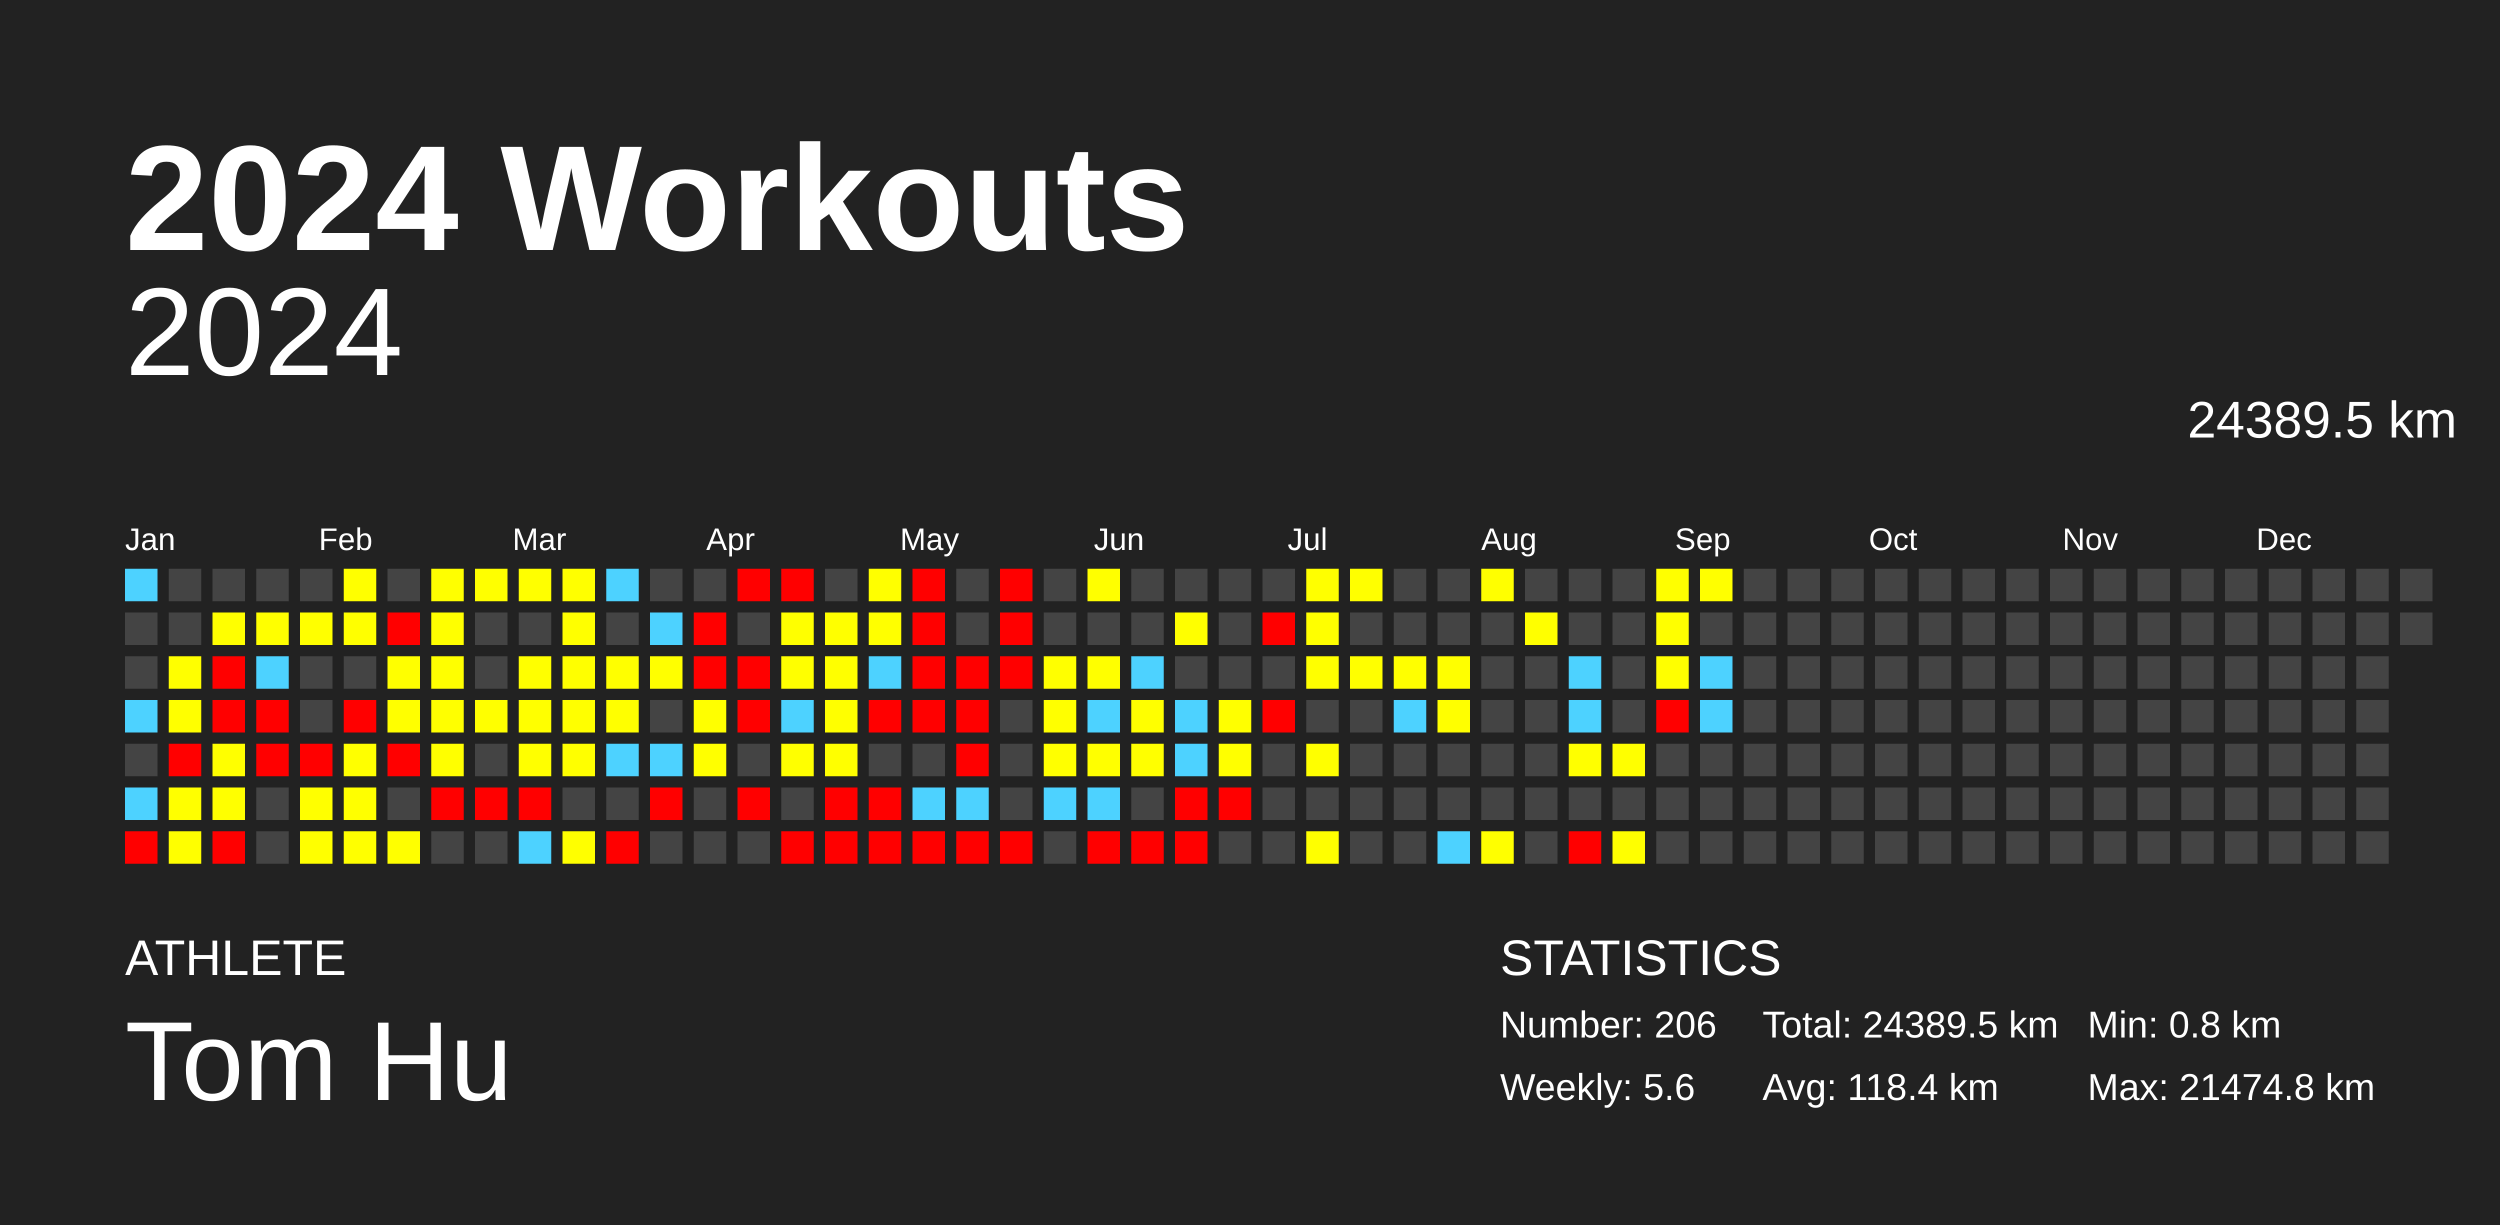
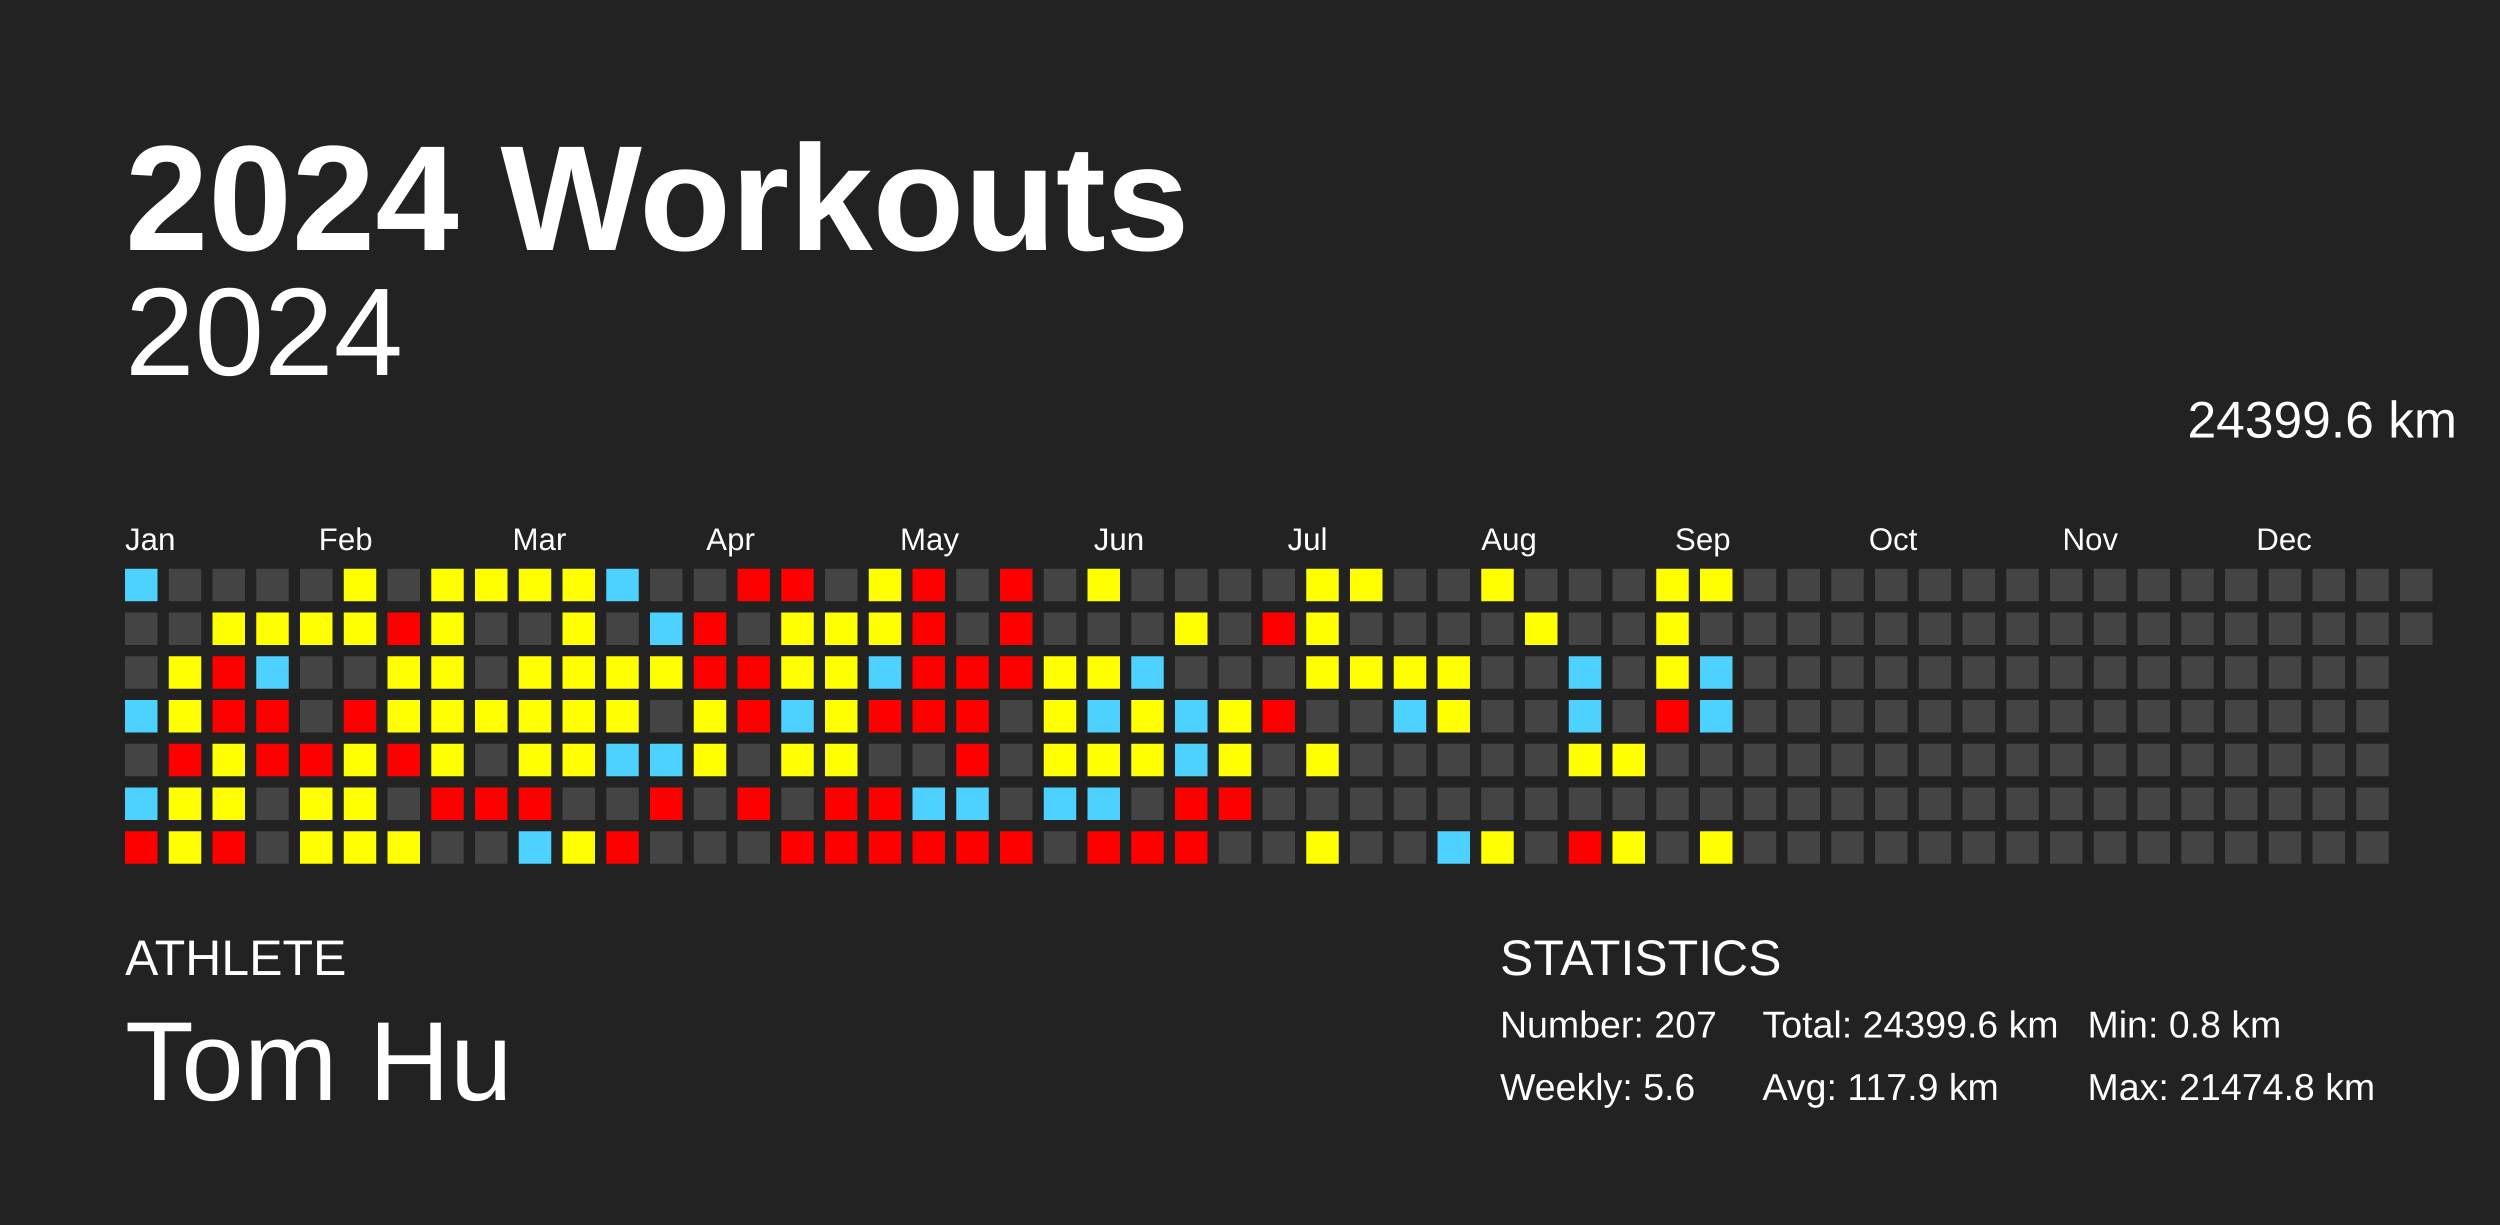
<svg xmlns="http://www.w3.org/2000/svg" baseProfile="full" height="98mm" version="1.1" viewBox="0,0,200,98" width="200mm">
  <defs />
  <rect fill="#222222" height="98" width="200" x="0" y="0" />
  <text fill="#FFFFFF" style="font-size:12px; font-family:Arial; font-weight:bold;" x="10" y="20">2024 Workouts</text>
  <text fill="#FFFFFF" style="font-size:4px; font-family:Arial" x="10" y="78">ATHLETE</text>
  <text fill="#FFFFFF" style="font-size:9px; font-family:Arial" x="10" y="88">Tom Hu</text>
  <text fill="#FFFFFF" style="font-size:4px; font-family:Arial" x="120" y="78">STATISTICS</text>
-   <text fill="#FFFFFF" style="font-size:3px; font-family:Arial" x="120" y="83">Number: 206</text>
+   <text fill="#FFFFFF" style="font-size:3px; font-family:Arial" x="120" y="83">Number: 207</text>
  <text fill="#FFFFFF" style="font-size:3px; font-family:Arial" x="120" y="88">Weekly: 5.6</text>
-   <text fill="#FFFFFF" style="font-size:3px; font-family:Arial" x="141" y="83">Total: 24389.5 km</text>
-   <text fill="#FFFFFF" style="font-size:3px; font-family:Arial" x="141" y="88">Avg: 118.4 km</text>
+   <text fill="#FFFFFF" style="font-size:3px; font-family:Arial" x="141" y="83">Total: 24399.6 km</text>
+   <text fill="#FFFFFF" style="font-size:3px; font-family:Arial" x="141" y="88">Avg: 117.9 km</text>
  <text fill="#FFFFFF" style="font-size:3px; font-family:Arial" x="167" y="83">Min: 0.8 km</text>
  <text fill="#FFFFFF" style="font-size:3px; font-family:Arial" x="167" y="88">Max: 21474.8 km</text>
  <text alignment-baseline="hanging" fill="#FFFFFF" style="font-size:10.0px; font-family:Arial;" x="10" y="30">2024</text>
-   <text alignment-baseline="hanging" fill="#FFFFFF" style="font-size:4.125px; font-family:Arial;" x="175" y="35">24389.5 km</text>
+   <text alignment-baseline="hanging" fill="#FFFFFF" style="font-size:4.125px; font-family:Arial;" x="175" y="35">24399.6 km</text>
  <text fill="#FFFFFF" style="font-size:2.5px; font-family:Arial" x="10.0" y="44">Jan</text>
  <text fill="#FFFFFF" style="font-size:2.5px; font-family:Arial" x="25.5" y="44">Feb</text>
  <text fill="#FFFFFF" style="font-size:2.5px; font-family:Arial" x="41.0" y="44">Mar</text>
  <text fill="#FFFFFF" style="font-size:2.5px; font-family:Arial" x="56.5" y="44">Apr</text>
  <text fill="#FFFFFF" style="font-size:2.5px; font-family:Arial" x="72.0" y="44">May</text>
  <text fill="#FFFFFF" style="font-size:2.5px; font-family:Arial" x="87.5" y="44">Jun</text>
  <text fill="#FFFFFF" style="font-size:2.5px; font-family:Arial" x="103.0" y="44">Jul</text>
  <text fill="#FFFFFF" style="font-size:2.5px; font-family:Arial" x="118.5" y="44">Aug</text>
  <text fill="#FFFFFF" style="font-size:2.5px; font-family:Arial" x="134.0" y="44">Sep</text>
  <text fill="#FFFFFF" style="font-size:2.5px; font-family:Arial" x="149.5" y="44">Oct</text>
  <text fill="#FFFFFF" style="font-size:2.5px; font-family:Arial" x="165.0" y="44">Nov</text>
  <text fill="#FFFFFF" style="font-size:2.5px; font-family:Arial" x="180.5" y="44">Dec</text>
  <rect fill="#4dd2ff" height="2.6" width="2.6" x="10.0" y="45.5" />
  <rect fill="#444444" height="2.6" width="2.6" x="10.0" y="49.0" />
  <rect fill="#444444" height="2.6" width="2.6" x="10.0" y="52.5" />
  <rect fill="#4dd2ff" height="2.6" width="2.6" x="10.0" y="56.0" />
  <rect fill="#444444" height="2.6" width="2.6" x="10.0" y="59.5" />
  <rect fill="#4dd2ff" height="2.6" width="2.6" x="10.0" y="63.0" />
  <rect fill="red" height="2.6" width="2.6" x="10.0" y="66.5" />
  <rect fill="#444444" height="2.6" width="2.6" x="13.5" y="45.5" />
  <rect fill="#444444" height="2.6" width="2.6" x="13.5" y="49.0" />
  <rect fill="#ffff00" height="2.6" width="2.6" x="13.5" y="52.5" />
  <rect fill="#ffff00" height="2.6" width="2.6" x="13.5" y="56.0" />
  <rect fill="red" height="2.6" width="2.6" x="13.5" y="59.5" />
  <rect fill="#ffff00" height="2.6" width="2.6" x="13.5" y="63.0" />
  <rect fill="#ffff00" height="2.6" width="2.6" x="13.5" y="66.5" />
  <rect fill="#444444" height="2.6" width="2.6" x="17.0" y="45.5" />
  <rect fill="#ffff00" height="2.6" width="2.6" x="17.0" y="49.0" />
  <rect fill="red" height="2.6" width="2.6" x="17.0" y="52.5" />
  <rect fill="red" height="2.6" width="2.6" x="17.0" y="56.0" />
  <rect fill="#ffff00" height="2.6" width="2.6" x="17.0" y="59.5" />
  <rect fill="#ffff00" height="2.6" width="2.6" x="17.0" y="63.0" />
  <rect fill="red" height="2.6" width="2.6" x="17.0" y="66.5" />
  <rect fill="#444444" height="2.6" width="2.6" x="20.5" y="45.5" />
  <rect fill="#ffff00" height="2.6" width="2.6" x="20.5" y="49.0" />
  <rect fill="#4dd2ff" height="2.6" width="2.6" x="20.5" y="52.5" />
  <rect fill="red" height="2.6" width="2.6" x="20.5" y="56.0" />
  <rect fill="red" height="2.6" width="2.6" x="20.5" y="59.5" />
  <rect fill="#444444" height="2.6" width="2.6" x="20.5" y="63.0" />
  <rect fill="#444444" height="2.6" width="2.6" x="20.5" y="66.5" />
  <rect fill="#444444" height="2.6" width="2.6" x="24.0" y="45.5" />
  <rect fill="#ffff00" height="2.6" width="2.6" x="24.0" y="49.0" />
  <rect fill="#444444" height="2.6" width="2.6" x="24.0" y="52.5" />
  <rect fill="#444444" height="2.6" width="2.6" x="24.0" y="56.0" />
  <rect fill="red" height="2.6" width="2.6" x="24.0" y="59.5" />
  <rect fill="#ffff00" height="2.6" width="2.6" x="24.0" y="63.0" />
  <rect fill="#ffff00" height="2.6" width="2.6" x="24.0" y="66.5" />
  <rect fill="#ffff00" height="2.6" width="2.6" x="27.5" y="45.5" />
  <rect fill="#ffff00" height="2.6" width="2.6" x="27.5" y="49.0" />
  <rect fill="#444444" height="2.6" width="2.6" x="27.5" y="52.5" />
  <rect fill="red" height="2.6" width="2.6" x="27.5" y="56.0" />
  <rect fill="#ffff00" height="2.6" width="2.6" x="27.5" y="59.5" />
  <rect fill="#ffff00" height="2.6" width="2.6" x="27.5" y="63.0" />
  <rect fill="#ffff00" height="2.6" width="2.6" x="27.5" y="66.5" />
  <rect fill="#444444" height="2.6" width="2.6" x="31.0" y="45.5" />
  <rect fill="red" height="2.6" width="2.6" x="31.0" y="49.0" />
  <rect fill="#ffff00" height="2.6" width="2.6" x="31.0" y="52.5" />
  <rect fill="#ffff00" height="2.6" width="2.6" x="31.0" y="56.0" />
  <rect fill="red" height="2.6" width="2.6" x="31.0" y="59.5" />
  <rect fill="#444444" height="2.6" width="2.6" x="31.0" y="63.0" />
  <rect fill="#ffff00" height="2.6" width="2.6" x="31.0" y="66.5" />
  <rect fill="#ffff00" height="2.6" width="2.6" x="34.5" y="45.5" />
  <rect fill="#ffff00" height="2.6" width="2.6" x="34.5" y="49.0" />
  <rect fill="#ffff00" height="2.6" width="2.6" x="34.5" y="52.5" />
  <rect fill="#ffff00" height="2.6" width="2.6" x="34.5" y="56.0" />
  <rect fill="#ffff00" height="2.6" width="2.6" x="34.5" y="59.5" />
  <rect fill="red" height="2.6" width="2.6" x="34.5" y="63.0" />
  <rect fill="#444444" height="2.6" width="2.6" x="34.5" y="66.5" />
  <rect fill="#ffff00" height="2.6" width="2.6" x="38.0" y="45.5" />
  <rect fill="#444444" height="2.6" width="2.6" x="38.0" y="49.0" />
  <rect fill="#444444" height="2.6" width="2.6" x="38.0" y="52.5" />
  <rect fill="#ffff00" height="2.6" width="2.6" x="38.0" y="56.0" />
  <rect fill="#444444" height="2.6" width="2.6" x="38.0" y="59.5" />
  <rect fill="red" height="2.6" width="2.6" x="38.0" y="63.0" />
  <rect fill="#444444" height="2.6" width="2.6" x="38.0" y="66.5" />
  <rect fill="#ffff00" height="2.6" width="2.6" x="41.5" y="45.5" />
  <rect fill="#444444" height="2.6" width="2.6" x="41.5" y="49.0" />
  <rect fill="#ffff00" height="2.6" width="2.6" x="41.5" y="52.5" />
  <rect fill="#ffff00" height="2.6" width="2.6" x="41.5" y="56.0" />
  <rect fill="#ffff00" height="2.6" width="2.6" x="41.5" y="59.5" />
  <rect fill="red" height="2.6" width="2.6" x="41.5" y="63.0" />
  <rect fill="#4dd2ff" height="2.6" width="2.6" x="41.5" y="66.5" />
  <rect fill="#ffff00" height="2.6" width="2.6" x="45.0" y="45.5" />
  <rect fill="#ffff00" height="2.6" width="2.6" x="45.0" y="49.0" />
  <rect fill="#ffff00" height="2.6" width="2.6" x="45.0" y="52.5" />
  <rect fill="#ffff00" height="2.6" width="2.6" x="45.0" y="56.0" />
  <rect fill="#ffff00" height="2.6" width="2.6" x="45.0" y="59.5" />
  <rect fill="#444444" height="2.6" width="2.6" x="45.0" y="63.0" />
  <rect fill="#ffff00" height="2.6" width="2.6" x="45.0" y="66.5" />
  <rect fill="#4dd2ff" height="2.6" width="2.6" x="48.5" y="45.5" />
  <rect fill="#444444" height="2.6" width="2.6" x="48.5" y="49.0" />
  <rect fill="#ffff00" height="2.6" width="2.6" x="48.5" y="52.5" />
  <rect fill="#ffff00" height="2.6" width="2.6" x="48.5" y="56.0" />
  <rect fill="#4dd2ff" height="2.6" width="2.6" x="48.5" y="59.5" />
  <rect fill="#444444" height="2.6" width="2.6" x="48.5" y="63.0" />
  <rect fill="red" height="2.6" width="2.6" x="48.5" y="66.5" />
  <rect fill="#444444" height="2.6" width="2.6" x="52.0" y="45.5" />
  <rect fill="#4dd2ff" height="2.6" width="2.6" x="52.0" y="49.0" />
  <rect fill="#ffff00" height="2.6" width="2.6" x="52.0" y="52.5" />
  <rect fill="#444444" height="2.6" width="2.6" x="52.0" y="56.0" />
  <rect fill="#4dd2ff" height="2.6" width="2.6" x="52.0" y="59.5" />
  <rect fill="red" height="2.6" width="2.6" x="52.0" y="63.0" />
  <rect fill="#444444" height="2.6" width="2.6" x="52.0" y="66.5" />
  <rect fill="#444444" height="2.6" width="2.6" x="55.5" y="45.5" />
  <rect fill="red" height="2.6" width="2.6" x="55.5" y="49.0" />
  <rect fill="red" height="2.6" width="2.6" x="55.5" y="52.5" />
  <rect fill="#ffff00" height="2.6" width="2.6" x="55.5" y="56.0" />
  <rect fill="#ffff00" height="2.6" width="2.6" x="55.5" y="59.5" />
  <rect fill="#444444" height="2.6" width="2.6" x="55.5" y="63.0" />
  <rect fill="#444444" height="2.6" width="2.6" x="55.5" y="66.5" />
  <rect fill="red" height="2.6" width="2.6" x="59.0" y="45.5" />
  <rect fill="#444444" height="2.6" width="2.6" x="59.0" y="49.0" />
  <rect fill="red" height="2.6" width="2.6" x="59.0" y="52.5" />
  <rect fill="red" height="2.6" width="2.6" x="59.0" y="56.0" />
  <rect fill="#444444" height="2.6" width="2.6" x="59.0" y="59.5" />
  <rect fill="red" height="2.6" width="2.6" x="59.0" y="63.0" />
  <rect fill="#444444" height="2.6" width="2.6" x="59.0" y="66.5" />
  <rect fill="red" height="2.6" width="2.6" x="62.5" y="45.5" />
  <rect fill="#ffff00" height="2.6" width="2.6" x="62.5" y="49.0" />
  <rect fill="#ffff00" height="2.6" width="2.6" x="62.5" y="52.5" />
  <rect fill="#4dd2ff" height="2.6" width="2.6" x="62.5" y="56.0" />
  <rect fill="#ffff00" height="2.6" width="2.6" x="62.5" y="59.5" />
  <rect fill="#444444" height="2.6" width="2.6" x="62.5" y="63.0" />
  <rect fill="red" height="2.6" width="2.6" x="62.5" y="66.5" />
  <rect fill="#444444" height="2.6" width="2.6" x="66.0" y="45.5" />
  <rect fill="#ffff00" height="2.6" width="2.6" x="66.0" y="49.0" />
  <rect fill="#ffff00" height="2.6" width="2.6" x="66.0" y="52.5" />
  <rect fill="#ffff00" height="2.6" width="2.6" x="66.0" y="56.0" />
  <rect fill="#ffff00" height="2.6" width="2.6" x="66.0" y="59.5" />
  <rect fill="red" height="2.6" width="2.6" x="66.0" y="63.0" />
  <rect fill="red" height="2.6" width="2.6" x="66.0" y="66.5" />
  <rect fill="#ffff00" height="2.6" width="2.6" x="69.5" y="45.5" />
  <rect fill="#ffff00" height="2.6" width="2.6" x="69.5" y="49.0" />
  <rect fill="#4dd2ff" height="2.6" width="2.6" x="69.5" y="52.5" />
  <rect fill="red" height="2.6" width="2.6" x="69.5" y="56.0" />
  <rect fill="#444444" height="2.6" width="2.6" x="69.5" y="59.5" />
  <rect fill="red" height="2.6" width="2.6" x="69.5" y="63.0" />
  <rect fill="red" height="2.6" width="2.6" x="69.5" y="66.5" />
  <rect fill="red" height="2.6" width="2.6" x="73.0" y="45.5" />
  <rect fill="red" height="2.6" width="2.6" x="73.0" y="49.0" />
  <rect fill="red" height="2.6" width="2.6" x="73.0" y="52.5" />
  <rect fill="red" height="2.6" width="2.6" x="73.0" y="56.0" />
  <rect fill="#444444" height="2.6" width="2.6" x="73.0" y="59.5" />
  <rect fill="#4dd2ff" height="2.6" width="2.6" x="73.0" y="63.0" />
  <rect fill="red" height="2.6" width="2.6" x="73.0" y="66.5" />
  <rect fill="#444444" height="2.6" width="2.6" x="76.5" y="45.5" />
  <rect fill="#444444" height="2.6" width="2.6" x="76.5" y="49.0" />
  <rect fill="red" height="2.6" width="2.6" x="76.5" y="52.5" />
  <rect fill="red" height="2.6" width="2.6" x="76.5" y="56.0" />
  <rect fill="red" height="2.6" width="2.6" x="76.5" y="59.5" />
  <rect fill="#4dd2ff" height="2.6" width="2.6" x="76.5" y="63.0" />
  <rect fill="red" height="2.6" width="2.6" x="76.5" y="66.5" />
  <rect fill="red" height="2.6" width="2.6" x="80.0" y="45.5" />
  <rect fill="red" height="2.6" width="2.6" x="80.0" y="49.0" />
  <rect fill="red" height="2.6" width="2.6" x="80.0" y="52.5" />
  <rect fill="#444444" height="2.6" width="2.6" x="80.0" y="56.0" />
  <rect fill="#444444" height="2.6" width="2.6" x="80.0" y="59.5" />
  <rect fill="#444444" height="2.6" width="2.6" x="80.0" y="63.0" />
  <rect fill="red" height="2.6" width="2.6" x="80.0" y="66.5" />
  <rect fill="#444444" height="2.6" width="2.6" x="83.5" y="45.5" />
  <rect fill="#444444" height="2.6" width="2.6" x="83.5" y="49.0" />
  <rect fill="#ffff00" height="2.6" width="2.6" x="83.5" y="52.5" />
  <rect fill="#ffff00" height="2.6" width="2.6" x="83.5" y="56.0" />
  <rect fill="#ffff00" height="2.6" width="2.6" x="83.5" y="59.5" />
  <rect fill="#4dd2ff" height="2.6" width="2.6" x="83.5" y="63.0" />
  <rect fill="#444444" height="2.6" width="2.6" x="83.5" y="66.5" />
  <rect fill="#ffff00" height="2.6" width="2.6" x="87.0" y="45.5" />
  <rect fill="#444444" height="2.6" width="2.6" x="87.0" y="49.0" />
  <rect fill="#ffff00" height="2.6" width="2.6" x="87.0" y="52.5" />
  <rect fill="#4dd2ff" height="2.6" width="2.6" x="87.0" y="56.0" />
  <rect fill="#ffff00" height="2.6" width="2.6" x="87.0" y="59.5" />
  <rect fill="#4dd2ff" height="2.6" width="2.6" x="87.0" y="63.0" />
  <rect fill="red" height="2.6" width="2.6" x="87.0" y="66.5" />
  <rect fill="#444444" height="2.6" width="2.6" x="90.5" y="45.5" />
  <rect fill="#444444" height="2.6" width="2.6" x="90.5" y="49.0" />
  <rect fill="#4dd2ff" height="2.6" width="2.6" x="90.5" y="52.5" />
  <rect fill="#ffff00" height="2.6" width="2.6" x="90.5" y="56.0" />
  <rect fill="#ffff00" height="2.6" width="2.6" x="90.5" y="59.5" />
  <rect fill="#444444" height="2.6" width="2.6" x="90.5" y="63.0" />
  <rect fill="red" height="2.6" width="2.6" x="90.5" y="66.5" />
  <rect fill="#444444" height="2.6" width="2.6" x="94.0" y="45.5" />
  <rect fill="#ffff00" height="2.6" width="2.6" x="94.0" y="49.0" />
  <rect fill="#444444" height="2.6" width="2.6" x="94.0" y="52.5" />
  <rect fill="#4dd2ff" height="2.6" width="2.6" x="94.0" y="56.0" />
  <rect fill="#4dd2ff" height="2.6" width="2.6" x="94.0" y="59.5" />
  <rect fill="red" height="2.6" width="2.6" x="94.0" y="63.0" />
  <rect fill="red" height="2.6" width="2.6" x="94.0" y="66.5" />
  <rect fill="#444444" height="2.6" width="2.6" x="97.5" y="45.5" />
  <rect fill="#444444" height="2.6" width="2.6" x="97.5" y="49.0" />
  <rect fill="#444444" height="2.6" width="2.6" x="97.5" y="52.5" />
  <rect fill="#ffff00" height="2.6" width="2.6" x="97.5" y="56.0" />
  <rect fill="#ffff00" height="2.6" width="2.6" x="97.5" y="59.5" />
  <rect fill="red" height="2.6" width="2.6" x="97.5" y="63.0" />
  <rect fill="#444444" height="2.6" width="2.6" x="97.5" y="66.5" />
  <rect fill="#444444" height="2.6" width="2.6" x="101.0" y="45.5" />
  <rect fill="red" height="2.6" width="2.6" x="101.0" y="49.0" />
  <rect fill="#444444" height="2.6" width="2.6" x="101.0" y="52.5" />
  <rect fill="red" height="2.6" width="2.6" x="101.0" y="56.0" />
  <rect fill="#444444" height="2.6" width="2.6" x="101.0" y="59.5" />
  <rect fill="#444444" height="2.6" width="2.6" x="101.0" y="63.0" />
  <rect fill="#444444" height="2.6" width="2.6" x="101.0" y="66.5" />
  <rect fill="#ffff00" height="2.6" width="2.6" x="104.5" y="45.5" />
  <rect fill="#ffff00" height="2.6" width="2.6" x="104.5" y="49.0" />
  <rect fill="#ffff00" height="2.6" width="2.6" x="104.5" y="52.5" />
  <rect fill="#444444" height="2.6" width="2.6" x="104.5" y="56.0" />
  <rect fill="#ffff00" height="2.6" width="2.6" x="104.5" y="59.5" />
  <rect fill="#444444" height="2.6" width="2.6" x="104.5" y="63.0" />
  <rect fill="#ffff00" height="2.6" width="2.6" x="104.5" y="66.5" />
  <rect fill="#ffff00" height="2.6" width="2.6" x="108.0" y="45.5" />
  <rect fill="#444444" height="2.6" width="2.6" x="108.0" y="49.0" />
  <rect fill="#ffff00" height="2.6" width="2.6" x="108.0" y="52.5" />
  <rect fill="#444444" height="2.6" width="2.6" x="108.0" y="56.0" />
  <rect fill="#444444" height="2.6" width="2.6" x="108.0" y="59.5" />
  <rect fill="#444444" height="2.6" width="2.6" x="108.0" y="63.0" />
  <rect fill="#444444" height="2.6" width="2.6" x="108.0" y="66.5" />
  <rect fill="#444444" height="2.6" width="2.6" x="111.5" y="45.5" />
  <rect fill="#444444" height="2.6" width="2.6" x="111.5" y="49.0" />
  <rect fill="#ffff00" height="2.6" width="2.6" x="111.5" y="52.5" />
  <rect fill="#4dd2ff" height="2.6" width="2.6" x="111.5" y="56.0" />
  <rect fill="#444444" height="2.6" width="2.6" x="111.5" y="59.5" />
  <rect fill="#444444" height="2.6" width="2.6" x="111.5" y="63.0" />
  <rect fill="#444444" height="2.6" width="2.6" x="111.5" y="66.5" />
  <rect fill="#444444" height="2.6" width="2.6" x="115.0" y="45.5" />
  <rect fill="#444444" height="2.6" width="2.6" x="115.0" y="49.0" />
  <rect fill="#ffff00" height="2.6" width="2.6" x="115.0" y="52.5" />
  <rect fill="#ffff00" height="2.6" width="2.6" x="115.0" y="56.0" />
  <rect fill="#444444" height="2.6" width="2.6" x="115.0" y="59.5" />
  <rect fill="#444444" height="2.6" width="2.6" x="115.0" y="63.0" />
  <rect fill="#4dd2ff" height="2.6" width="2.6" x="115.0" y="66.5" />
  <rect fill="#ffff00" height="2.6" width="2.6" x="118.5" y="45.5" />
  <rect fill="#444444" height="2.6" width="2.6" x="118.5" y="49.0" />
  <rect fill="#444444" height="2.6" width="2.6" x="118.5" y="52.5" />
  <rect fill="#444444" height="2.6" width="2.6" x="118.5" y="56.0" />
  <rect fill="#444444" height="2.6" width="2.6" x="118.5" y="59.5" />
  <rect fill="#444444" height="2.6" width="2.6" x="118.5" y="63.0" />
  <rect fill="#ffff00" height="2.6" width="2.6" x="118.5" y="66.5" />
  <rect fill="#444444" height="2.6" width="2.6" x="122.0" y="45.5" />
  <rect fill="#ffff00" height="2.6" width="2.6" x="122.0" y="49.0" />
  <rect fill="#444444" height="2.6" width="2.6" x="122.0" y="52.5" />
  <rect fill="#444444" height="2.6" width="2.6" x="122.0" y="56.0" />
  <rect fill="#444444" height="2.6" width="2.6" x="122.0" y="59.5" />
  <rect fill="#444444" height="2.6" width="2.6" x="122.0" y="63.0" />
  <rect fill="#444444" height="2.6" width="2.6" x="122.0" y="66.5" />
  <rect fill="#444444" height="2.6" width="2.6" x="125.5" y="45.5" />
  <rect fill="#444444" height="2.6" width="2.6" x="125.5" y="49.0" />
  <rect fill="#4dd2ff" height="2.6" width="2.6" x="125.5" y="52.5" />
  <rect fill="#4dd2ff" height="2.6" width="2.6" x="125.5" y="56.0" />
  <rect fill="#ffff00" height="2.6" width="2.6" x="125.5" y="59.5" />
  <rect fill="#444444" height="2.6" width="2.6" x="125.5" y="63.0" />
  <rect fill="red" height="2.6" width="2.6" x="125.5" y="66.5" />
  <rect fill="#444444" height="2.6" width="2.6" x="129.0" y="45.5" />
  <rect fill="#444444" height="2.6" width="2.6" x="129.0" y="49.0" />
  <rect fill="#444444" height="2.6" width="2.6" x="129.0" y="52.5" />
  <rect fill="#444444" height="2.6" width="2.6" x="129.0" y="56.0" />
  <rect fill="#ffff00" height="2.6" width="2.6" x="129.0" y="59.5" />
  <rect fill="#444444" height="2.6" width="2.6" x="129.0" y="63.0" />
  <rect fill="#ffff00" height="2.6" width="2.6" x="129.0" y="66.5" />
  <rect fill="#ffff00" height="2.6" width="2.6" x="132.5" y="45.5" />
  <rect fill="#ffff00" height="2.6" width="2.6" x="132.5" y="49.0" />
  <rect fill="#ffff00" height="2.6" width="2.6" x="132.5" y="52.5" />
  <rect fill="red" height="2.6" width="2.6" x="132.5" y="56.0" />
  <rect fill="#444444" height="2.6" width="2.6" x="132.5" y="59.5" />
  <rect fill="#444444" height="2.6" width="2.6" x="132.5" y="63.0" />
  <rect fill="#444444" height="2.6" width="2.6" x="132.5" y="66.5" />
  <rect fill="#ffff00" height="2.6" width="2.6" x="136.0" y="45.5" />
  <rect fill="#444444" height="2.6" width="2.6" x="136.0" y="49.0" />
  <rect fill="#4dd2ff" height="2.6" width="2.6" x="136.0" y="52.5" />
  <rect fill="#4dd2ff" height="2.6" width="2.6" x="136.0" y="56.0" />
  <rect fill="#444444" height="2.6" width="2.6" x="136.0" y="59.5" />
  <rect fill="#444444" height="2.6" width="2.6" x="136.0" y="63.0" />
-   <rect fill="#444444" height="2.6" width="2.6" x="136.0" y="66.5" />
+   <rect fill="#ffff00" height="2.6" width="2.6" x="136.0" y="66.5" />
  <rect fill="#444444" height="2.6" width="2.6" x="139.5" y="45.5" />
  <rect fill="#444444" height="2.6" width="2.6" x="139.5" y="49.0" />
  <rect fill="#444444" height="2.6" width="2.6" x="139.5" y="52.5" />
  <rect fill="#444444" height="2.6" width="2.6" x="139.5" y="56.0" />
  <rect fill="#444444" height="2.6" width="2.6" x="139.5" y="59.5" />
  <rect fill="#444444" height="2.6" width="2.6" x="139.5" y="63.0" />
  <rect fill="#444444" height="2.6" width="2.6" x="139.5" y="66.5" />
  <rect fill="#444444" height="2.6" width="2.6" x="143.0" y="45.5" />
  <rect fill="#444444" height="2.6" width="2.6" x="143.0" y="49.0" />
  <rect fill="#444444" height="2.6" width="2.6" x="143.0" y="52.5" />
  <rect fill="#444444" height="2.6" width="2.6" x="143.0" y="56.0" />
  <rect fill="#444444" height="2.6" width="2.6" x="143.0" y="59.5" />
  <rect fill="#444444" height="2.6" width="2.6" x="143.0" y="63.0" />
  <rect fill="#444444" height="2.6" width="2.6" x="143.0" y="66.5" />
  <rect fill="#444444" height="2.6" width="2.6" x="146.5" y="45.5" />
  <rect fill="#444444" height="2.6" width="2.6" x="146.5" y="49.0" />
  <rect fill="#444444" height="2.6" width="2.6" x="146.5" y="52.5" />
  <rect fill="#444444" height="2.6" width="2.6" x="146.5" y="56.0" />
  <rect fill="#444444" height="2.6" width="2.6" x="146.5" y="59.5" />
  <rect fill="#444444" height="2.6" width="2.6" x="146.5" y="63.0" />
  <rect fill="#444444" height="2.6" width="2.6" x="146.5" y="66.5" />
  <rect fill="#444444" height="2.6" width="2.6" x="150.0" y="45.5" />
  <rect fill="#444444" height="2.6" width="2.6" x="150.0" y="49.0" />
  <rect fill="#444444" height="2.6" width="2.6" x="150.0" y="52.5" />
  <rect fill="#444444" height="2.6" width="2.6" x="150.0" y="56.0" />
  <rect fill="#444444" height="2.6" width="2.6" x="150.0" y="59.5" />
  <rect fill="#444444" height="2.6" width="2.6" x="150.0" y="63.0" />
  <rect fill="#444444" height="2.6" width="2.6" x="150.0" y="66.5" />
  <rect fill="#444444" height="2.6" width="2.6" x="153.5" y="45.5" />
  <rect fill="#444444" height="2.6" width="2.6" x="153.5" y="49.0" />
  <rect fill="#444444" height="2.6" width="2.6" x="153.5" y="52.5" />
  <rect fill="#444444" height="2.6" width="2.6" x="153.5" y="56.0" />
  <rect fill="#444444" height="2.6" width="2.6" x="153.5" y="59.5" />
  <rect fill="#444444" height="2.6" width="2.6" x="153.5" y="63.0" />
  <rect fill="#444444" height="2.6" width="2.6" x="153.5" y="66.5" />
  <rect fill="#444444" height="2.6" width="2.6" x="157.0" y="45.5" />
  <rect fill="#444444" height="2.6" width="2.6" x="157.0" y="49.0" />
  <rect fill="#444444" height="2.6" width="2.6" x="157.0" y="52.5" />
  <rect fill="#444444" height="2.6" width="2.6" x="157.0" y="56.0" />
  <rect fill="#444444" height="2.6" width="2.6" x="157.0" y="59.5" />
  <rect fill="#444444" height="2.6" width="2.6" x="157.0" y="63.0" />
  <rect fill="#444444" height="2.6" width="2.6" x="157.0" y="66.5" />
  <rect fill="#444444" height="2.6" width="2.6" x="160.5" y="45.5" />
  <rect fill="#444444" height="2.6" width="2.6" x="160.5" y="49.0" />
  <rect fill="#444444" height="2.6" width="2.6" x="160.5" y="52.5" />
  <rect fill="#444444" height="2.6" width="2.6" x="160.5" y="56.0" />
  <rect fill="#444444" height="2.6" width="2.6" x="160.5" y="59.5" />
  <rect fill="#444444" height="2.6" width="2.6" x="160.5" y="63.0" />
  <rect fill="#444444" height="2.6" width="2.6" x="160.5" y="66.5" />
  <rect fill="#444444" height="2.6" width="2.6" x="164.0" y="45.5" />
  <rect fill="#444444" height="2.6" width="2.6" x="164.0" y="49.0" />
  <rect fill="#444444" height="2.6" width="2.6" x="164.0" y="52.5" />
  <rect fill="#444444" height="2.6" width="2.6" x="164.0" y="56.0" />
  <rect fill="#444444" height="2.6" width="2.6" x="164.0" y="59.5" />
  <rect fill="#444444" height="2.6" width="2.6" x="164.0" y="63.0" />
  <rect fill="#444444" height="2.6" width="2.6" x="164.0" y="66.5" />
  <rect fill="#444444" height="2.6" width="2.6" x="167.5" y="45.5" />
  <rect fill="#444444" height="2.6" width="2.6" x="167.5" y="49.0" />
  <rect fill="#444444" height="2.6" width="2.6" x="167.5" y="52.5" />
  <rect fill="#444444" height="2.6" width="2.6" x="167.5" y="56.0" />
  <rect fill="#444444" height="2.6" width="2.6" x="167.5" y="59.5" />
  <rect fill="#444444" height="2.6" width="2.6" x="167.5" y="63.0" />
  <rect fill="#444444" height="2.6" width="2.6" x="167.5" y="66.5" />
  <rect fill="#444444" height="2.6" width="2.6" x="171.0" y="45.5" />
  <rect fill="#444444" height="2.6" width="2.6" x="171.0" y="49.0" />
  <rect fill="#444444" height="2.6" width="2.6" x="171.0" y="52.5" />
  <rect fill="#444444" height="2.6" width="2.6" x="171.0" y="56.0" />
  <rect fill="#444444" height="2.6" width="2.6" x="171.0" y="59.5" />
  <rect fill="#444444" height="2.6" width="2.6" x="171.0" y="63.0" />
  <rect fill="#444444" height="2.6" width="2.6" x="171.0" y="66.5" />
  <rect fill="#444444" height="2.6" width="2.6" x="174.5" y="45.5" />
  <rect fill="#444444" height="2.6" width="2.6" x="174.5" y="49.0" />
  <rect fill="#444444" height="2.6" width="2.6" x="174.5" y="52.5" />
  <rect fill="#444444" height="2.6" width="2.6" x="174.5" y="56.0" />
  <rect fill="#444444" height="2.6" width="2.6" x="174.5" y="59.5" />
  <rect fill="#444444" height="2.6" width="2.6" x="174.5" y="63.0" />
  <rect fill="#444444" height="2.6" width="2.6" x="174.5" y="66.5" />
  <rect fill="#444444" height="2.6" width="2.6" x="178.0" y="45.5" />
  <rect fill="#444444" height="2.6" width="2.6" x="178.0" y="49.0" />
  <rect fill="#444444" height="2.6" width="2.6" x="178.0" y="52.5" />
  <rect fill="#444444" height="2.6" width="2.6" x="178.0" y="56.0" />
  <rect fill="#444444" height="2.6" width="2.6" x="178.0" y="59.5" />
  <rect fill="#444444" height="2.6" width="2.6" x="178.0" y="63.0" />
  <rect fill="#444444" height="2.6" width="2.6" x="178.0" y="66.5" />
  <rect fill="#444444" height="2.6" width="2.6" x="181.5" y="45.5" />
  <rect fill="#444444" height="2.6" width="2.6" x="181.5" y="49.0" />
  <rect fill="#444444" height="2.6" width="2.6" x="181.5" y="52.5" />
  <rect fill="#444444" height="2.6" width="2.6" x="181.5" y="56.0" />
  <rect fill="#444444" height="2.6" width="2.6" x="181.5" y="59.5" />
  <rect fill="#444444" height="2.6" width="2.6" x="181.5" y="63.0" />
  <rect fill="#444444" height="2.6" width="2.6" x="181.5" y="66.5" />
  <rect fill="#444444" height="2.6" width="2.6" x="185.0" y="45.5" />
  <rect fill="#444444" height="2.6" width="2.6" x="185.0" y="49.0" />
  <rect fill="#444444" height="2.6" width="2.6" x="185.0" y="52.5" />
  <rect fill="#444444" height="2.6" width="2.6" x="185.0" y="56.0" />
  <rect fill="#444444" height="2.6" width="2.6" x="185.0" y="59.5" />
  <rect fill="#444444" height="2.6" width="2.6" x="185.0" y="63.0" />
  <rect fill="#444444" height="2.6" width="2.6" x="185.0" y="66.5" />
  <rect fill="#444444" height="2.6" width="2.6" x="188.5" y="45.5" />
  <rect fill="#444444" height="2.6" width="2.6" x="188.5" y="49.0" />
  <rect fill="#444444" height="2.6" width="2.6" x="188.5" y="52.5" />
  <rect fill="#444444" height="2.6" width="2.6" x="188.5" y="56.0" />
  <rect fill="#444444" height="2.6" width="2.6" x="188.5" y="59.5" />
  <rect fill="#444444" height="2.6" width="2.6" x="188.5" y="63.0" />
  <rect fill="#444444" height="2.6" width="2.6" x="188.5" y="66.5" />
  <rect fill="#444444" height="2.6" width="2.6" x="192.0" y="45.5" />
  <rect fill="#444444" height="2.6" width="2.6" x="192.0" y="49.0" />
</svg>
